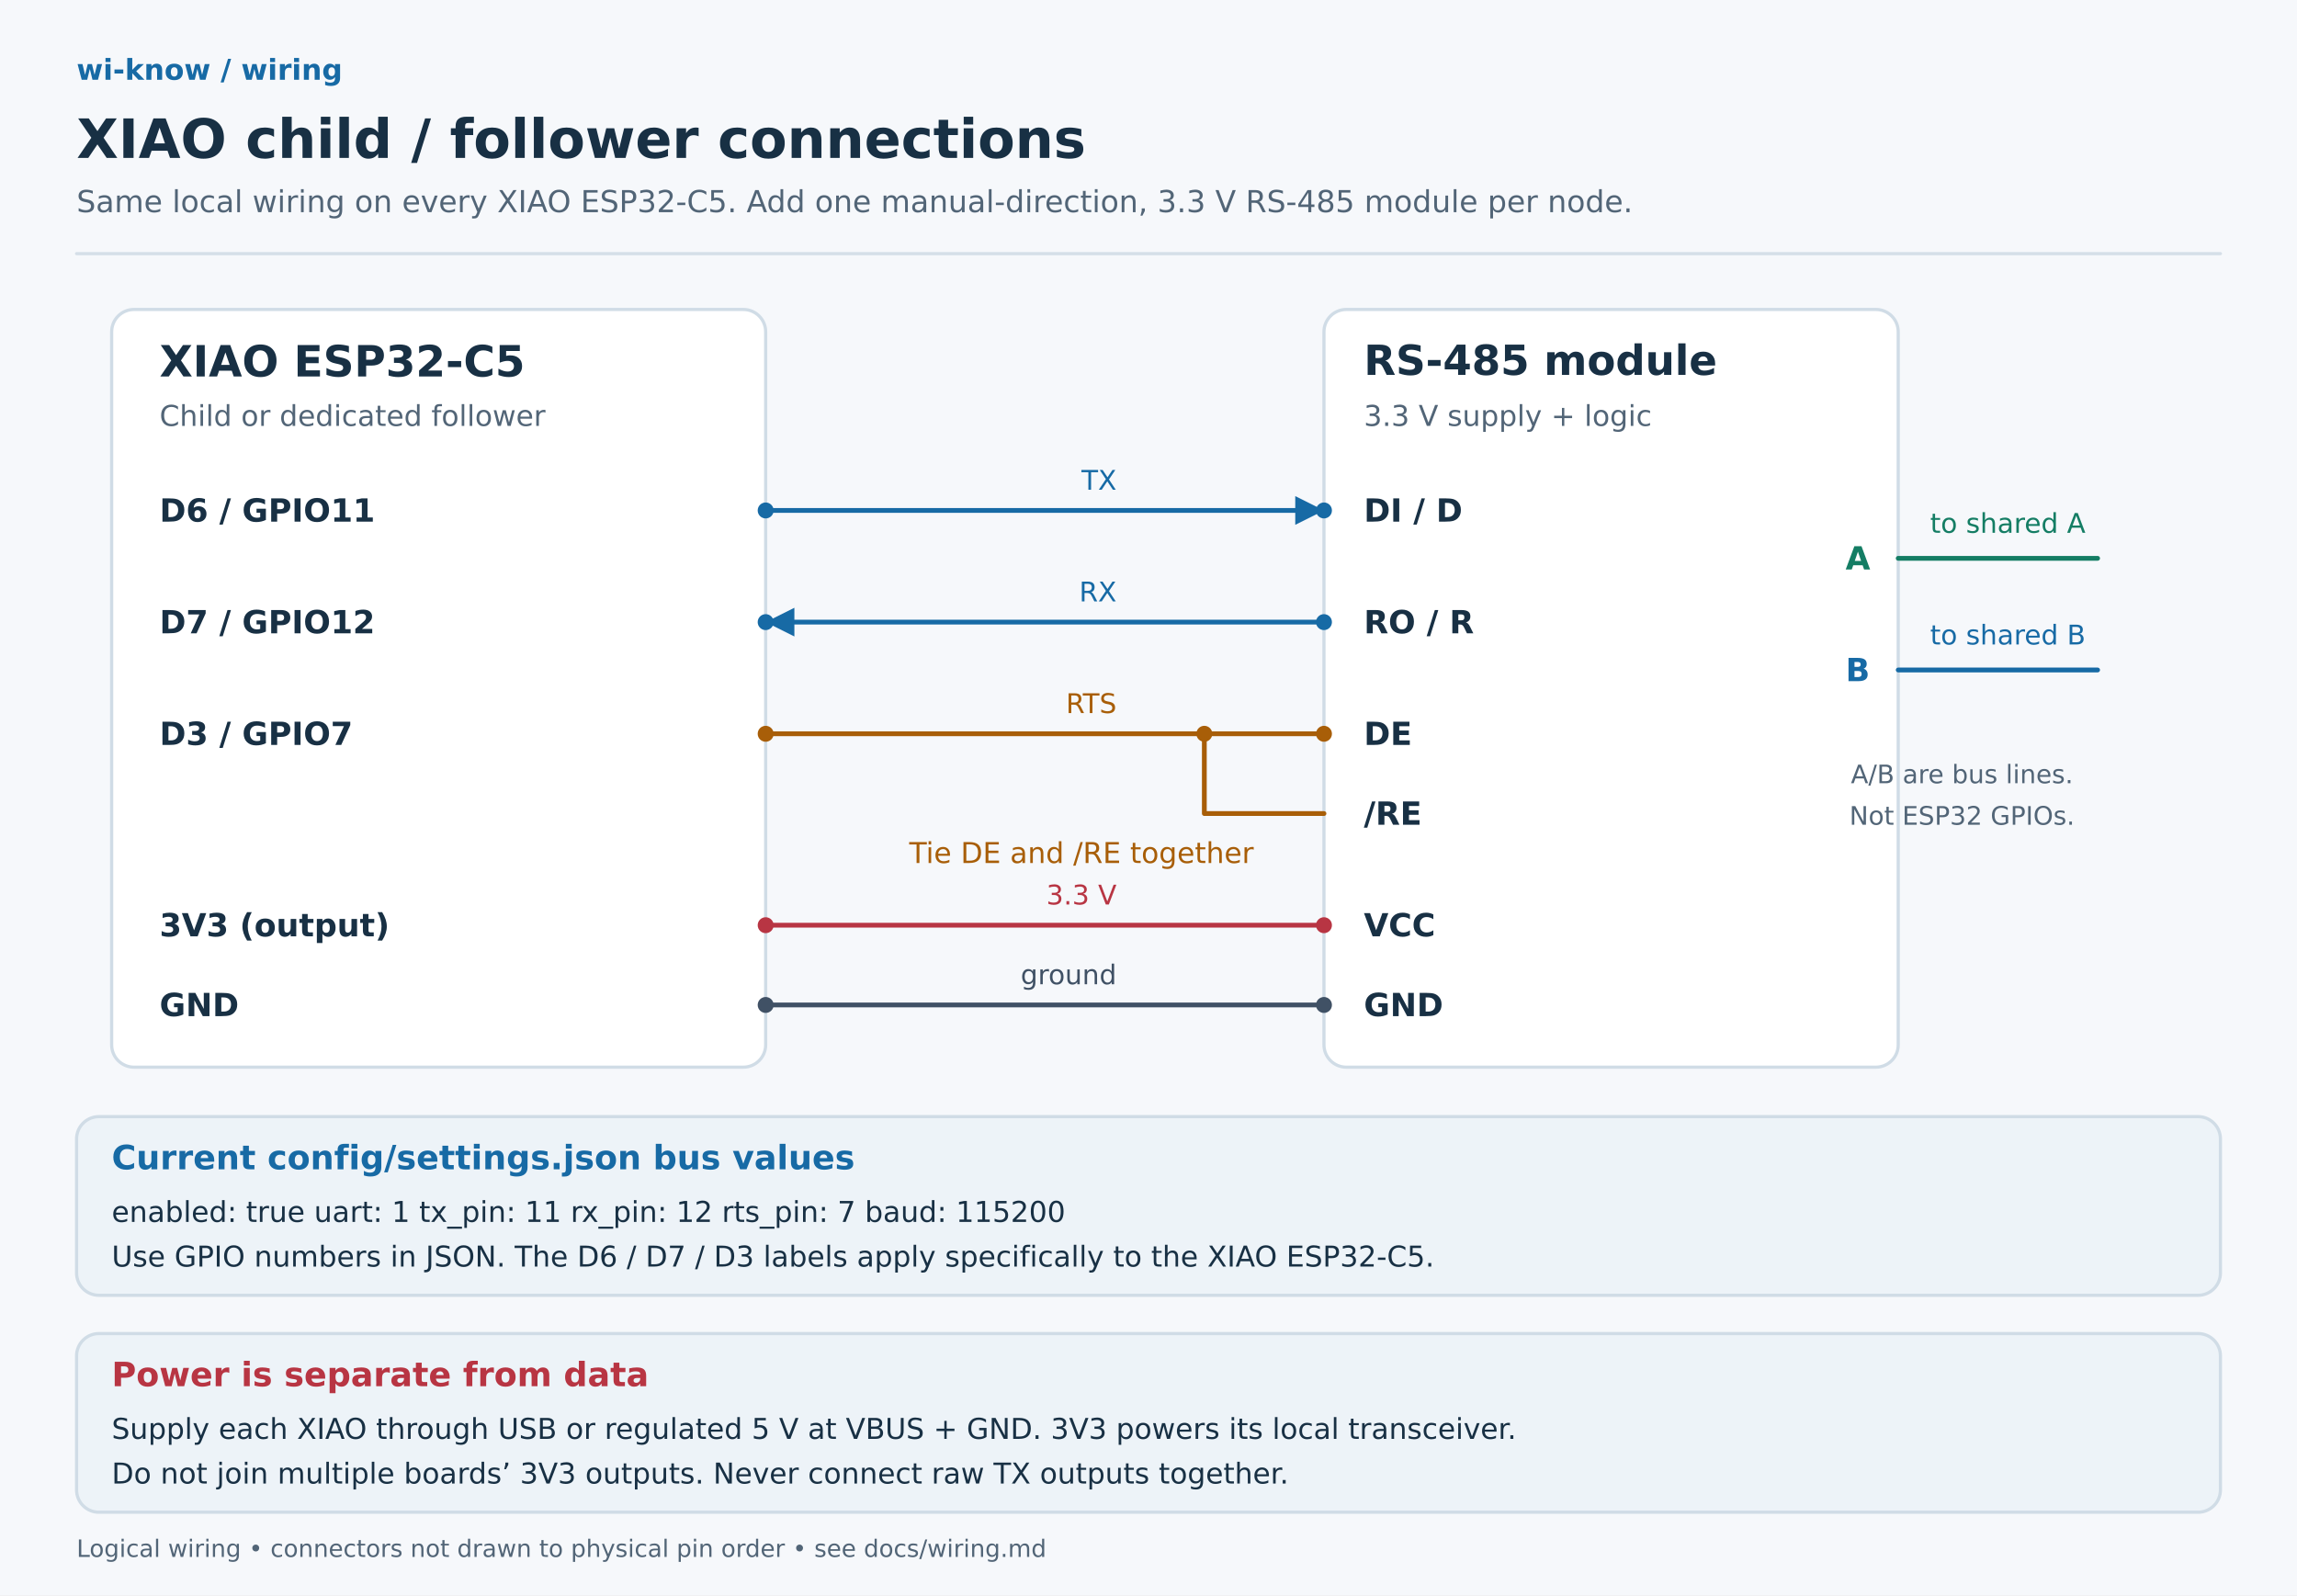
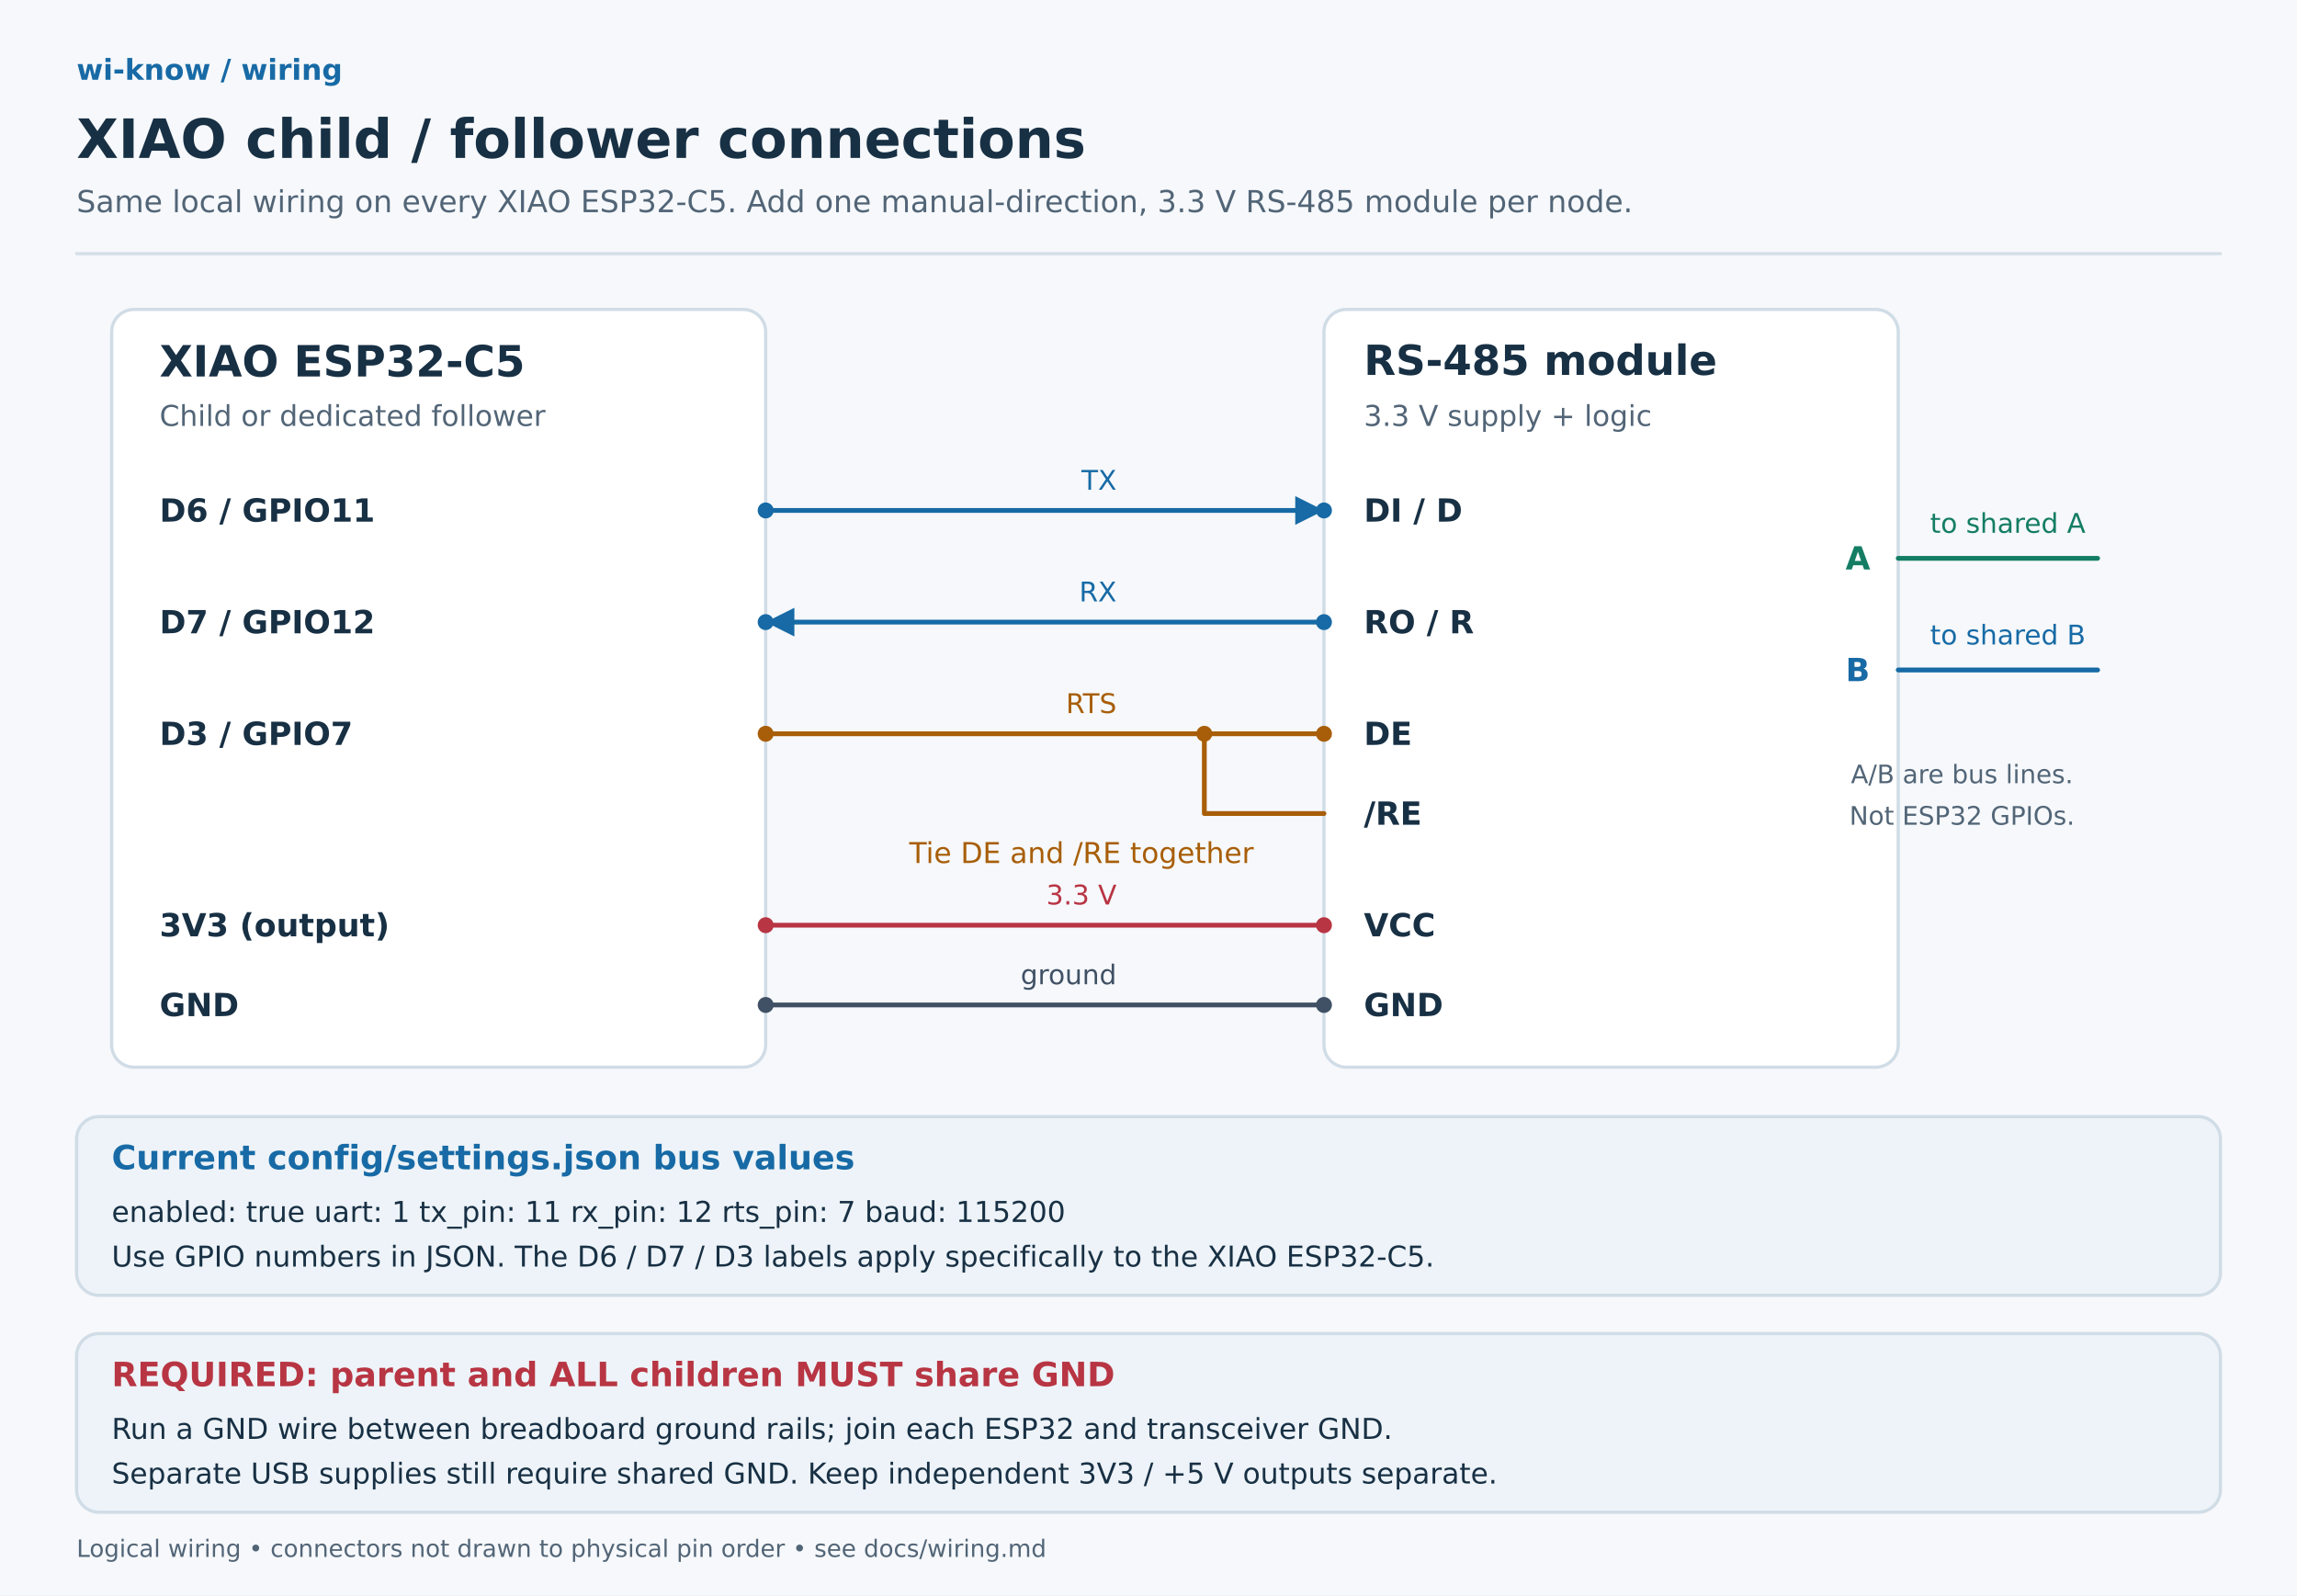
<svg xmlns="http://www.w3.org/2000/svg" width="1440" height="1000" viewBox="0 0 1440 1000" role="img" aria-labelledby="title description">
  <defs>
    <marker id="arrow-blue" markerWidth="8" markerHeight="8" refX="6" refY="3" orient="auto-start-reverse">
      <path d="M0,0 L0,6 L6,3 z" fill="#176aa5" />
    </marker>
  </defs>
  <rect width="1440" height="1000" fill="#f6f8fb" />
  <text x="48" y="50" fill="#176aa5" font-family="DejaVu Sans, Noto Sans, sans-serif" font-size="18" font-weight="700" text-anchor="start">wi-know / wiring</text>
  <text x="48" y="99" fill="#183044" font-family="DejaVu Sans, Noto Sans, sans-serif" font-size="34" font-weight="700" text-anchor="start">XIAO child / follower connections</text>
  <text x="48" y="133" fill="#526577" font-family="DejaVu Sans, Noto Sans, sans-serif" font-size="19" font-weight="400" text-anchor="start">Same local wiring on every XIAO ESP32-C5. Add one manual-direction, 3.3 V RS-485 module per node.</text>
  <polyline points="48,159 1392,159" fill="none" stroke="#d5dfe8" stroke-width="2" stroke-linejoin="round" stroke-linecap="round" />
  <rect x="70" y="194" width="410" height="475" rx="14" fill="white" stroke="#d0dce6" stroke-width="2" />
  <text x="100" y="236" fill="#183044" font-family="DejaVu Sans, Noto Sans, sans-serif" font-size="27" font-weight="700" text-anchor="start">XIAO ESP32-C5</text>
  <text x="100" y="267" fill="#526577" font-family="DejaVu Sans, Noto Sans, sans-serif" font-size="18" font-weight="400" text-anchor="start">Child or dedicated follower</text>
  <rect x="830" y="194" width="360" height="475" rx="14" fill="white" stroke="#d0dce6" stroke-width="2" />
  <text x="855" y="235" fill="#183044" font-family="DejaVu Sans, Noto Sans, sans-serif" font-size="26" font-weight="700" text-anchor="start">RS-485 module</text>
  <text x="855" y="267" fill="#526577" font-family="DejaVu Sans, Noto Sans, sans-serif" font-size="18" font-weight="400" text-anchor="start">3.3 V supply + logic</text>
  <text x="100" y="327" fill="#183044" font-family="DejaVu Sans, Noto Sans, sans-serif" font-size="20" font-weight="700" text-anchor="start">D6 / GPIO11</text>
  <text x="700" y="307" fill="#176aa5" font-family="DejaVu Sans, Noto Sans, sans-serif" font-size="17" font-weight="400" text-anchor="end">TX</text>
  <text x="855" y="327" fill="#183044" font-family="DejaVu Sans, Noto Sans, sans-serif" font-size="20" font-weight="700" text-anchor="start">DI / D</text>
  <polyline points="480,320 830,320" fill="none" stroke="#176aa5" stroke-width="3" stroke-linejoin="round" stroke-linecap="round" marker-end="url(#arrow-blue)" />
  <circle cx="480" cy="320" r="5" fill="#176aa5" />
  <circle cx="830" cy="320" r="5" fill="#176aa5" />
  <text x="100" y="397" fill="#183044" font-family="DejaVu Sans, Noto Sans, sans-serif" font-size="20" font-weight="700" text-anchor="start">D7 / GPIO12</text>
  <text x="700" y="377" fill="#176aa5" font-family="DejaVu Sans, Noto Sans, sans-serif" font-size="17" font-weight="400" text-anchor="end">RX</text>
  <text x="855" y="397" fill="#183044" font-family="DejaVu Sans, Noto Sans, sans-serif" font-size="20" font-weight="700" text-anchor="start">RO / R</text>
  <polyline points="830,390 480,390" fill="none" stroke="#176aa5" stroke-width="3" stroke-linejoin="round" stroke-linecap="round" marker-end="url(#arrow-blue)" />
  <circle cx="480" cy="390" r="5" fill="#176aa5" />
  <circle cx="830" cy="390" r="5" fill="#176aa5" />
  <text x="100" y="467" fill="#183044" font-family="DejaVu Sans, Noto Sans, sans-serif" font-size="20" font-weight="700" text-anchor="start">D3 / GPIO7</text>
  <text x="700" y="447" fill="#a85e08" font-family="DejaVu Sans, Noto Sans, sans-serif" font-size="17" font-weight="400" text-anchor="end">RTS</text>
  <text x="855" y="467" fill="#183044" font-family="DejaVu Sans, Noto Sans, sans-serif" font-size="20" font-weight="700" text-anchor="start">DE</text>
  <polyline points="480,460 830,460" fill="none" stroke="#a85e08" stroke-width="3" stroke-linejoin="round" stroke-linecap="round" />
  <circle cx="480" cy="460" r="5" fill="#a85e08" />
  <circle cx="830" cy="460" r="5" fill="#a85e08" />
  <text x="100" y="587" fill="#183044" font-family="DejaVu Sans, Noto Sans, sans-serif" font-size="20" font-weight="700" text-anchor="start">3V3 (output)</text>
  <text x="700" y="567" fill="#b83543" font-family="DejaVu Sans, Noto Sans, sans-serif" font-size="17" font-weight="400" text-anchor="end">3.3 V</text>
  <text x="855" y="587" fill="#183044" font-family="DejaVu Sans, Noto Sans, sans-serif" font-size="20" font-weight="700" text-anchor="start">VCC</text>
  <polyline points="480,580 830,580" fill="none" stroke="#b83543" stroke-width="3" stroke-linejoin="round" stroke-linecap="round" />
  <circle cx="480" cy="580" r="5" fill="#b83543" />
  <circle cx="830" cy="580" r="5" fill="#b83543" />
  <text x="100" y="637" fill="#183044" font-family="DejaVu Sans, Noto Sans, sans-serif" font-size="20" font-weight="700" text-anchor="start">GND</text>
  <text x="700" y="617" fill="#405165" font-family="DejaVu Sans, Noto Sans, sans-serif" font-size="17" font-weight="400" text-anchor="end">ground</text>
  <text x="855" y="637" fill="#183044" font-family="DejaVu Sans, Noto Sans, sans-serif" font-size="20" font-weight="700" text-anchor="start">GND</text>
  <polyline points="480,630 830,630" fill="none" stroke="#405165" stroke-width="3" stroke-linejoin="round" stroke-linecap="round" />
  <circle cx="480" cy="630" r="5" fill="#405165" />
  <circle cx="830" cy="630" r="5" fill="#405165" />
  <polyline points="755,460 755,510 830,510" fill="none" stroke="#a85e08" stroke-width="3" stroke-linejoin="round" stroke-linecap="round" />
  <circle cx="755" cy="460" r="5" fill="#a85e08" />
  <text x="855" y="517" fill="#183044" font-family="DejaVu Sans, Noto Sans, sans-serif" font-size="20" font-weight="700" text-anchor="start">/RE</text>
  <text x="570" y="541" fill="#a85e08" font-family="DejaVu Sans, Noto Sans, sans-serif" font-size="18" font-weight="400" text-anchor="start">Tie DE and /RE together</text>
  <text x="1157" y="357" fill="#147d64" font-family="DejaVu Sans, Noto Sans, sans-serif" font-size="20" font-weight="700" text-anchor="start">A</text>
  <polyline points="1190,350 1315,350" fill="none" stroke="#147d64" stroke-width="3" stroke-linejoin="round" stroke-linecap="round" />
  <text x="1210" y="334" fill="#147d64" font-family="DejaVu Sans, Noto Sans, sans-serif" font-size="17" font-weight="400" text-anchor="start">to shared A</text>
  <text x="1157" y="427" fill="#176aa5" font-family="DejaVu Sans, Noto Sans, sans-serif" font-size="20" font-weight="700" text-anchor="start">B</text>
  <polyline points="1190,420 1315,420" fill="none" stroke="#176aa5" stroke-width="3" stroke-linejoin="round" stroke-linecap="round" />
  <text x="1210" y="404" fill="#176aa5" font-family="DejaVu Sans, Noto Sans, sans-serif" font-size="17" font-weight="400" text-anchor="start">to shared B</text>
  <text x="1230" y="491" fill="#526577" font-family="DejaVu Sans, Noto Sans, sans-serif" font-size="16" font-weight="400" text-anchor="middle">A/B are bus lines.</text>
  <text x="1230" y="517" fill="#526577" font-family="DejaVu Sans, Noto Sans, sans-serif" font-size="16" font-weight="400" text-anchor="middle">Not ESP32 GPIOs.</text>
  <rect x="48" y="700" width="1344" height="112" rx="14" fill="#edf3f8" stroke="#d0dce6" stroke-width="2" />
  <text x="70" y="733" fill="#176aa5" font-family="DejaVu Sans, Noto Sans, sans-serif" font-size="21" font-weight="700" text-anchor="start">Current config/settings.json bus values</text>
  <text x="70" y="766" fill="#183044" font-family="DejaVu Sans, Noto Sans, sans-serif" font-size="18" font-weight="400" text-anchor="start">enabled: true    uart: 1    tx_pin: 11    rx_pin: 12    rts_pin: 7    baud: 115200</text>
  <text x="70" y="794" fill="#183044" font-family="DejaVu Sans, Noto Sans, sans-serif" font-size="18" font-weight="400" text-anchor="start">Use GPIO numbers in JSON. The D6 / D7 / D3 labels apply specifically to the XIAO ESP32-C5.</text>
  <rect x="48" y="836" width="1344" height="112" rx="14" fill="#edf3f8" stroke="#d0dce6" stroke-width="2" />
-   <text x="70" y="869" fill="#b83543" font-family="DejaVu Sans, Noto Sans, sans-serif" font-size="21" font-weight="700" text-anchor="start">Power is separate from data</text>
-   <text x="70" y="902" fill="#183044" font-family="DejaVu Sans, Noto Sans, sans-serif" font-size="18" font-weight="400" text-anchor="start">Supply each XIAO through USB or regulated 5 V at VBUS + GND. 3V3 powers its local transceiver.</text>
-   <text x="70" y="930" fill="#183044" font-family="DejaVu Sans, Noto Sans, sans-serif" font-size="18" font-weight="400" text-anchor="start">Do not join multiple boards’ 3V3 outputs. Never connect raw TX outputs together.</text>
+   <text x="70" y="869" fill="#b83543" font-family="DejaVu Sans, Noto Sans, sans-serif" font-size="21" font-weight="700" text-anchor="start">REQUIRED: parent and ALL children MUST share GND</text>
+   <text x="70" y="902" fill="#183044" font-family="DejaVu Sans, Noto Sans, sans-serif" font-size="18" font-weight="400" text-anchor="start">Run a GND wire between breadboard ground rails; join each ESP32 and transceiver GND.</text>
+   <text x="70" y="930" fill="#183044" font-family="DejaVu Sans, Noto Sans, sans-serif" font-size="18" font-weight="400" text-anchor="start">Separate USB supplies still require shared GND. Keep independent 3V3 / +5 V outputs separate.</text>
  <text x="48" y="976" fill="#526577" font-family="DejaVu Sans, Noto Sans, sans-serif" font-size="15" font-weight="400" text-anchor="start">Logical wiring • connectors not drawn to physical pin order • see docs/wiring.md</text>
</svg>
